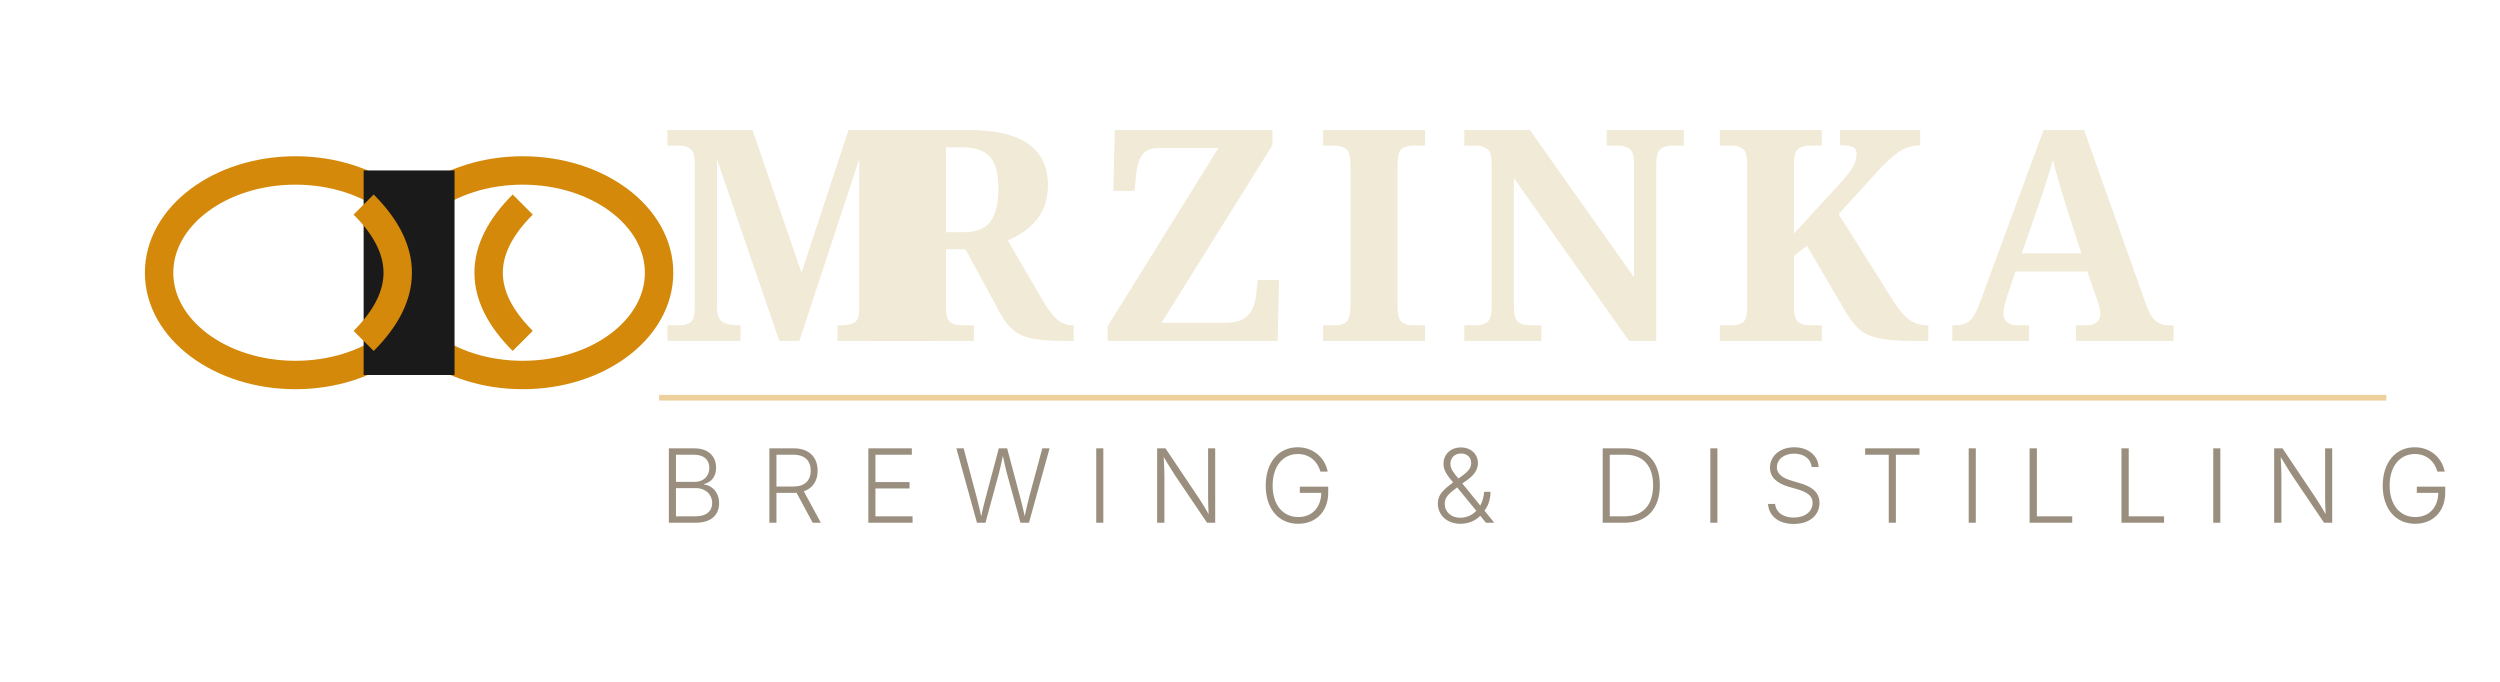
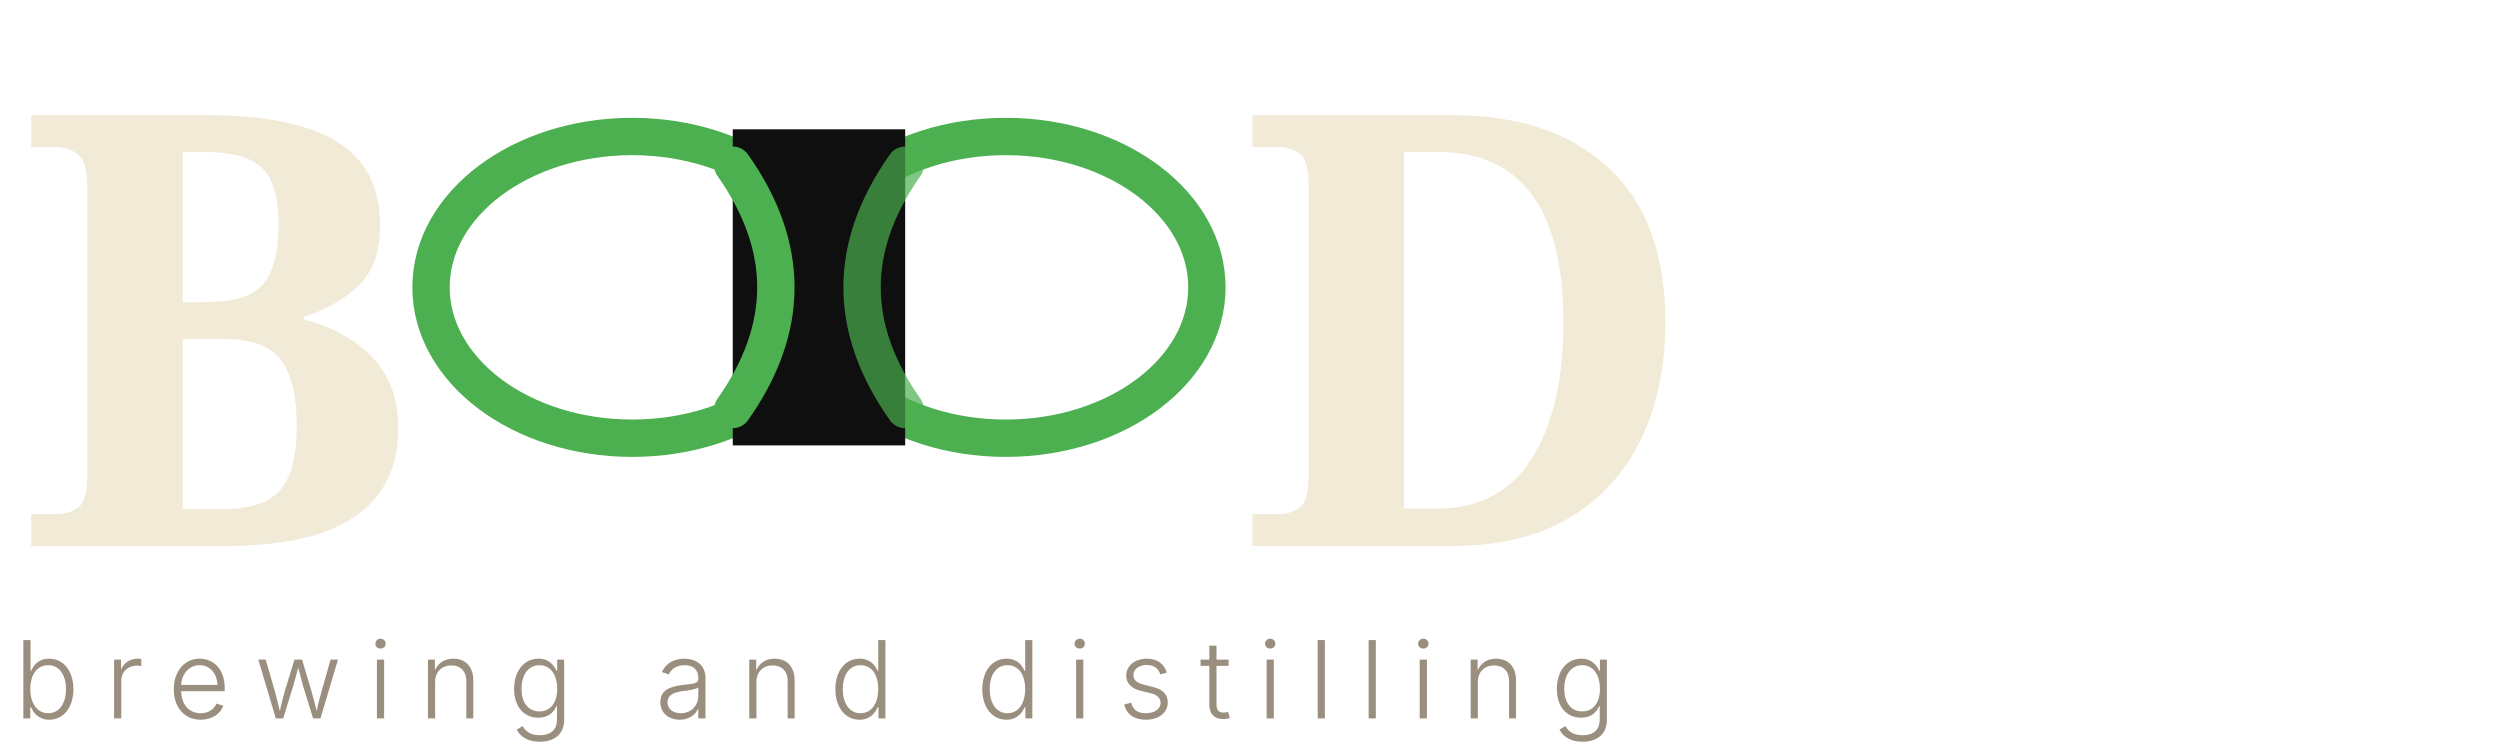
- <svg xmlns="http://www.w3.org/2000/svg" viewBox="0 0 220 60" width="220" height="60">
+ <svg xmlns="http://www.w3.org/2000/svg" viewBox="0 0 174 52" width="174" height="52">
  <defs>
    <style>
-       .logo-text { font-family: 'Cormorant Garamond', Georgia, serif; }
-       .sub-text { font-family: 'Inter', Arial, sans-serif; }
+       .lt { font-family: 'Cormorant Garamond', Georgia, serif; }
+       .st { font-family: 'Inter', Arial, sans-serif; }
    </style>
  </defs>
-   <g transform="translate(10, 8)">
-     <ellipse cx="16" cy="16" rx="12" ry="9" fill="none" stroke="#D4890A" stroke-width="2.5" />
-     <ellipse cx="36" cy="16" rx="12" ry="9" fill="none" stroke="#D4890A" stroke-width="2.5" />
-     <rect x="22" y="7" width="8" height="18" fill="#1A1A1A" />
-     <path d="M22 10 Q28 16 22 22" fill="none" stroke="#D4890A" stroke-width="2.5" />
-     <path d="M36 10 Q30 16 36 22" fill="none" stroke="#D4890A" stroke-width="2.5" />
-   </g>
-   <text x="58" y="30" class="logo-text" font-size="26" font-weight="700" fill="#F0EAD6" letter-spacing="2">M</text>
-   <text x="76" y="30" class="logo-text" font-size="26" font-weight="700" fill="#F0EAD6" letter-spacing="2">RZINKA</text>
-   <text x="58" y="46" class="sub-text" font-size="9" font-weight="300" fill="#9A8F7E" letter-spacing="3">BREWING &amp; DISTILLING</text>
-   <line x1="58" y1="35" x2="210" y2="35" stroke="#D4890A" stroke-width="0.5" opacity="0.4" />
+   <text x="1" y="38" class="lt" font-size="42" font-weight="600" fill="#F0EAD6">B</text>
+   <ellipse cx="44" cy="20" rx="14" ry="10.5" fill="none" stroke="#4CAF50" stroke-width="2.6" />
+   <ellipse cx="70" cy="20" rx="14" ry="10.5" fill="none" stroke="#4CAF50" stroke-width="2.6" />
+   <rect x="51" y="9" width="12" height="22" fill="#0F0F0F" />
+   <path d="M 51 11.5 Q 57 20 51 28.5" fill="none" stroke="#4CAF50" stroke-width="2.6" stroke-linecap="round" />
+   <path d="M 63 11.5 Q 57 20 63 28.5" fill="none" stroke="#4CAF50" stroke-width="2.6" stroke-linecap="round" opacity="0.7" />
+   <text x="86" y="38" class="lt" font-size="42" font-weight="600" fill="#F0EAD6">D</text>
+   <text x="1" y="50" class="st" font-size="7.5" font-weight="300" fill="#9A8F7E" letter-spacing="1.8">brewing and distilling</text>
</svg>
